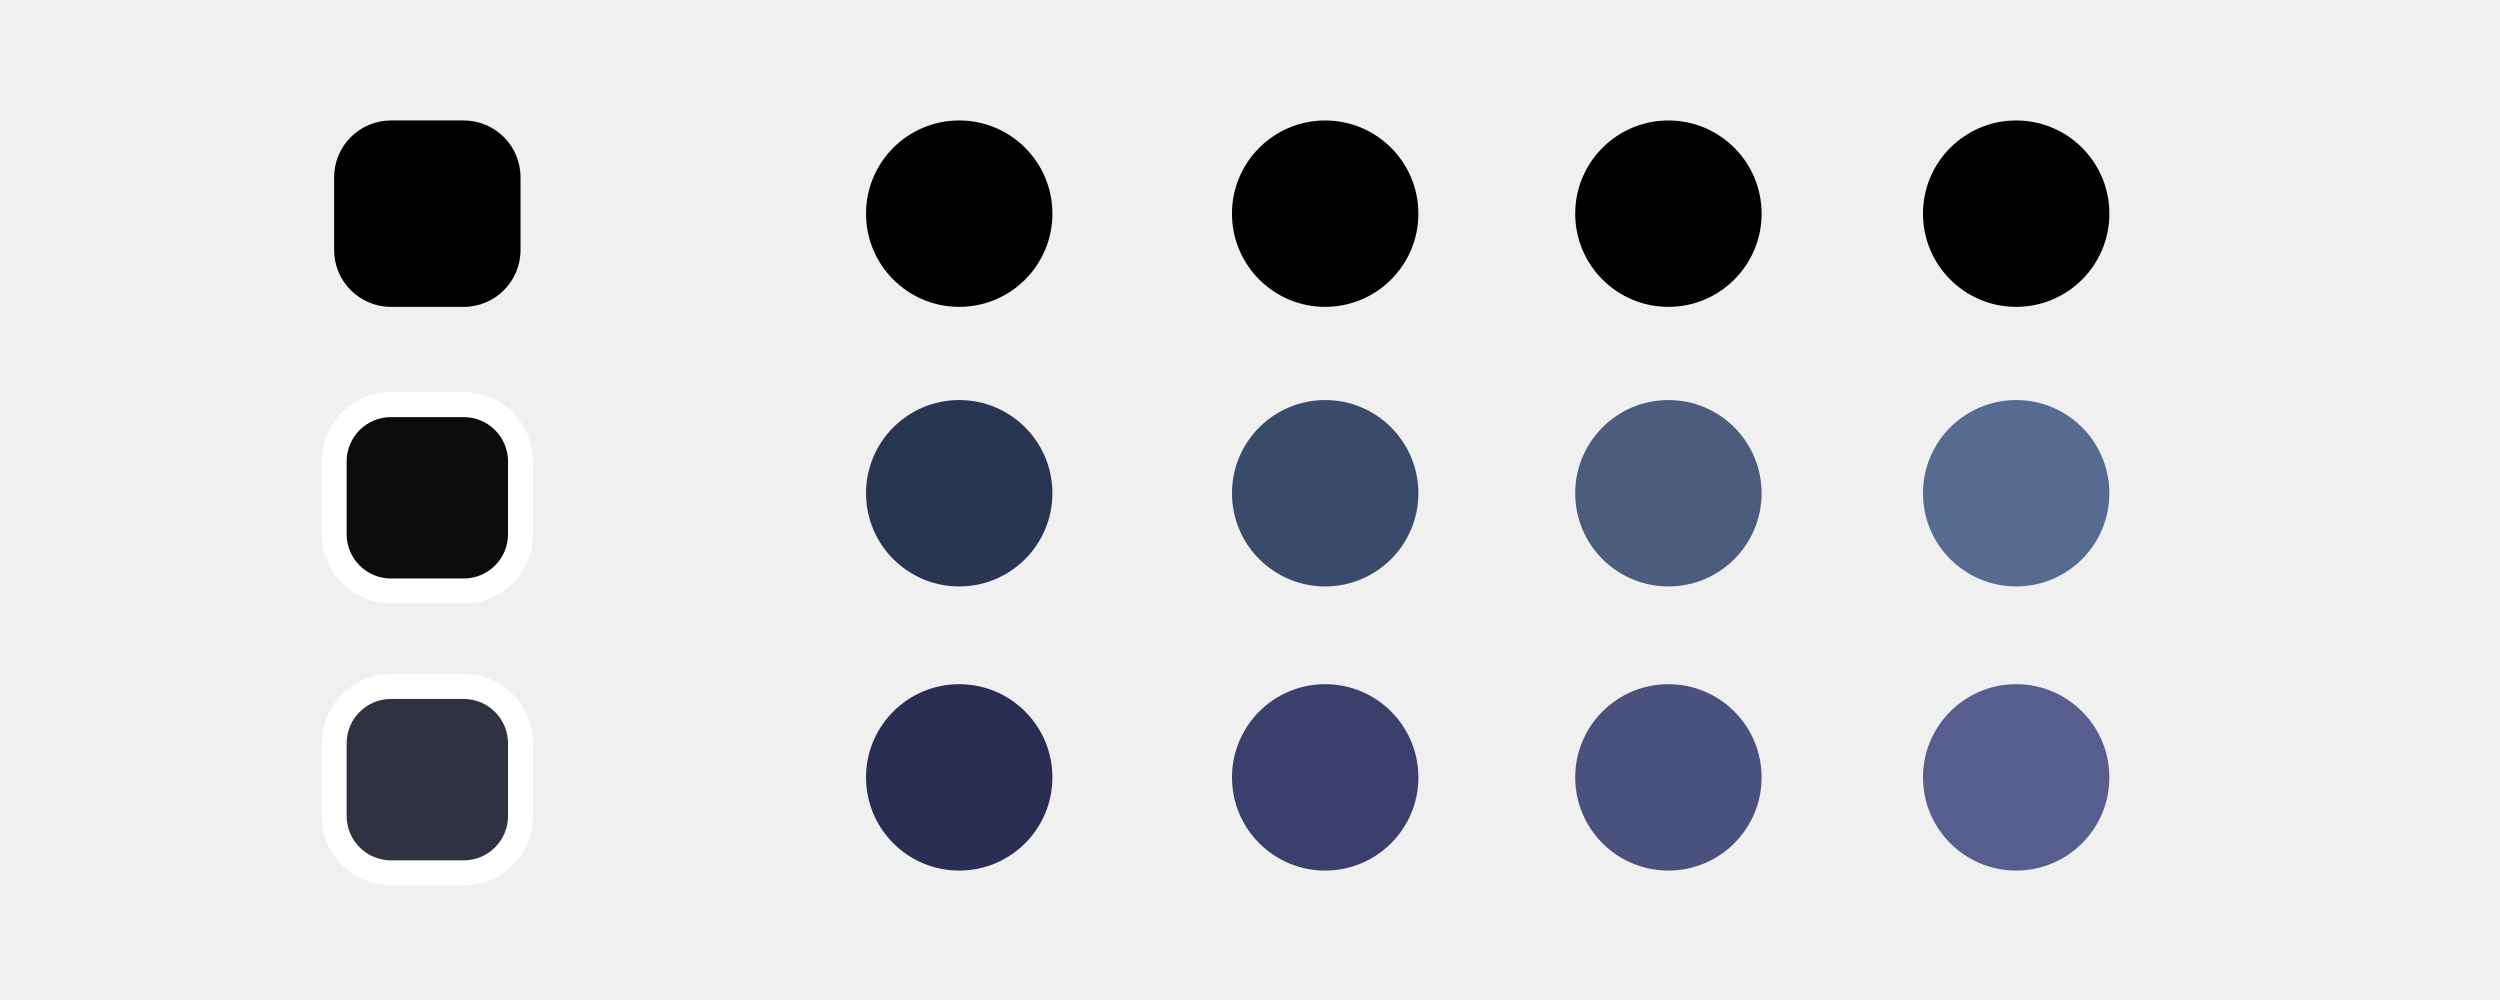
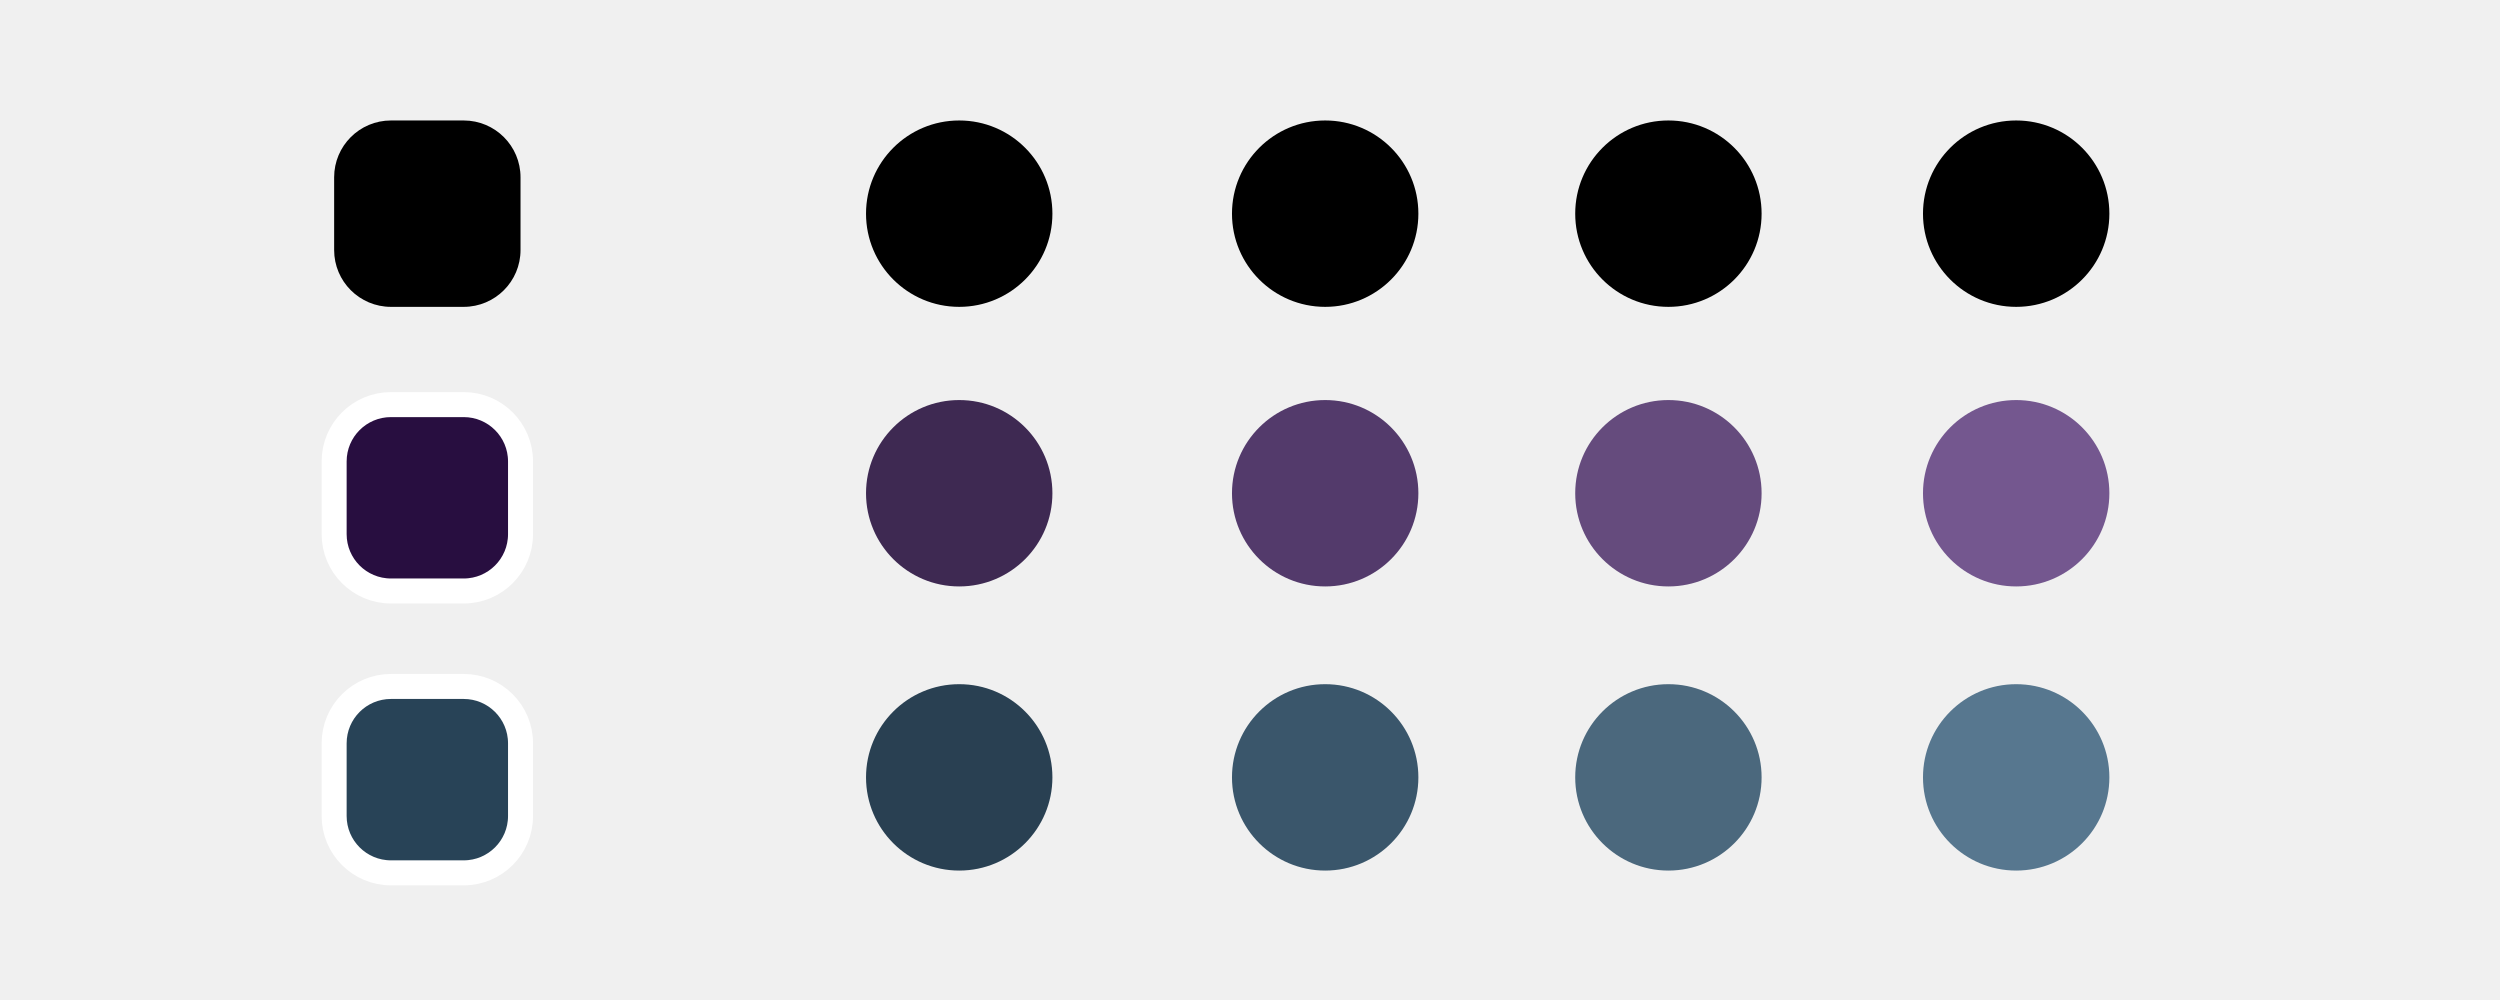
<svg xmlns="http://www.w3.org/2000/svg" width="1000" height="400" viewBox="0 0 264.583 105.833" version="1.1" id="svg1">
  <defs id="defs1" />
  <g id="layer1">
    <rect style="fill:#;fill-opacity:1;stroke:#;stroke-width:2.646;stroke-linecap:round;stroke-linejoin:round;stroke-dasharray:none;stroke-opacity:1;paint-order:fill markers stroke" id="rect1" width="19.726" height="19.726" x="35.363" y="12.75" ry="6.014" />
-     <rect style="fill:#0B0C0E;fill-opacity:1;stroke:#FFFFFF;stroke-width:2.646;stroke-linecap:round;stroke-linejoin:round;stroke-dasharray:none;stroke-opacity:1;paint-order:fill markers stroke" id="rect2" width="19.726" height="19.726" x="35.363" y="42.82" ry="6.014" />
-     <rect style="fill:#303241;fill-opacity:1;stroke:#FFFFFF;stroke-width:2.646;stroke-linecap:round;stroke-linejoin:round;stroke-dasharray:none;stroke-opacity:1;paint-order:fill markers stroke" id="rect3" width="19.726" height="19.726" x="35.363" y="72.65" ry="6.014" />
+     <rect style="fill:#280E40;fill-opacity:1;stroke:#FFFFFF;stroke-width:2.646;stroke-linecap:round;stroke-linejoin:round;stroke-dasharray:none;stroke-opacity:1;paint-order:fill markers stroke" id="rect2" width="19.726" height="19.726" x="35.363" y="42.82" ry="6.014" />
+     <rect style="fill:#284357;fill-opacity:1;stroke:#FFFFFF;stroke-width:2.646;stroke-linecap:round;stroke-linejoin:round;stroke-dasharray:none;stroke-opacity:1;paint-order:fill markers stroke" id="rect3" width="19.726" height="19.726" x="35.363" y="72.65" ry="6.014" />
    <rect style="fill:#;fill-opacity:1;stroke:none;stroke-width:2.646;stroke-linecap:round;stroke-linejoin:round;stroke-dasharray:none;stroke-opacity:1;paint-order:fill markers stroke" id="rect4" width="19.726" height="19.726" x="91.654" y="12.75" ry="9.863" />
    <rect style="fill:#;fill-opacity:1;stroke:none;stroke-width:2.646;stroke-linecap:round;stroke-linejoin:round;stroke-dasharray:none;stroke-opacity:1;paint-order:fill markers stroke" id="rect5" width="19.726" height="19.726" x="130.385" y="12.75" ry="9.863" />
    <rect style="fill:#;fill-opacity:1;stroke:none;stroke-width:2.646;stroke-linecap:round;stroke-linejoin:round;stroke-dasharray:none;stroke-opacity:1;paint-order:fill markers stroke" id="rect6" width="19.726" height="19.726" x="166.71" y="12.75" ry="9.863" />
    <rect style="fill:#;fill-opacity:1;stroke:none;stroke-width:2.646;stroke-linecap:round;stroke-linejoin:round;stroke-dasharray:none;stroke-opacity:1;paint-order:fill markers stroke" id="rect7" width="19.726" height="19.726" x="203.516" y="12.75" ry="9.863" />
-     <rect style="fill:#293652;fill-opacity:1;stroke:none;stroke-width:2.646;stroke-linecap:round;stroke-linejoin:round;stroke-dasharray:none;stroke-opacity:1;paint-order:fill markers stroke" id="rect8" width="19.726" height="19.726" x="91.654" y="42.339" ry="9.863" />
-     <rect style="fill:#3A4A6B;fill-opacity:1;stroke:none;stroke-width:2.646;stroke-linecap:round;stroke-linejoin:round;stroke-dasharray:none;stroke-opacity:1;paint-order:fill markers stroke" id="rect9" width="19.726" height="19.726" x="130.385" y="42.339" ry="9.863" />
-     <rect style="fill:#4B5C7D;fill-opacity:1;stroke:none;stroke-width:2.646;stroke-linecap:round;stroke-linejoin:round;stroke-dasharray:none;stroke-opacity:1;paint-order:fill markers stroke" id="rect10" width="19.726" height="19.726" x="166.71" y="42.339" ry="9.863" />
-     <rect style="fill:#576A8F;fill-opacity:1;stroke:none;stroke-width:2.646;stroke-linecap:round;stroke-linejoin:round;stroke-dasharray:none;stroke-opacity:1;paint-order:fill markers stroke" id="rect11" width="19.726" height="19.726" x="203.516" y="42.339" ry="9.863" />
-     <rect style="fill:#292E52;fill-opacity:1;stroke:none;stroke-width:2.646;stroke-linecap:round;stroke-linejoin:round;stroke-dasharray:none;stroke-opacity:1;paint-order:fill markers stroke" id="rect12" width="19.726" height="19.726" x="91.654" y="72.409" ry="9.863" />
-     <rect style="fill:#3A406B;fill-opacity:1;stroke:none;stroke-width:2.646;stroke-linecap:round;stroke-linejoin:round;stroke-dasharray:none;stroke-opacity:1;paint-order:fill markers stroke" id="rect13" width="19.726" height="19.726" x="130.385" y="72.409" ry="9.863" />
-     <rect style="fill:#4B517D;fill-opacity:1;stroke:none;stroke-width:2.646;stroke-linecap:round;stroke-linejoin:round;stroke-dasharray:none;stroke-opacity:1;paint-order:fill markers stroke" id="rect14" width="19.726" height="19.726" x="166.71" y="72.409" ry="9.863" />
-     <rect style="fill:#575E8F;fill-opacity:1;stroke:none;stroke-width:2.646;stroke-linecap:round;stroke-linejoin:round;stroke-dasharray:none;stroke-opacity:1;paint-order:fill markers stroke" id="rect15" width="19.726" height="19.726" x="203.516" y="72.409" ry="9.863" />
+     <rect style="fill:#3E2952;fill-opacity:1;stroke:none;stroke-width:2.646;stroke-linecap:round;stroke-linejoin:round;stroke-dasharray:none;stroke-opacity:1;paint-order:fill markers stroke" id="rect8" width="19.726" height="19.726" x="91.654" y="42.339" ry="9.863" />
+     <rect style="fill:#533A6B;fill-opacity:1;stroke:none;stroke-width:2.646;stroke-linecap:round;stroke-linejoin:round;stroke-dasharray:none;stroke-opacity:1;paint-order:fill markers stroke" id="rect9" width="19.726" height="19.726" x="130.385" y="42.339" ry="9.863" />
+     <rect style="fill:#654B7D;fill-opacity:1;stroke:none;stroke-width:2.646;stroke-linecap:round;stroke-linejoin:round;stroke-dasharray:none;stroke-opacity:1;paint-order:fill markers stroke" id="rect10" width="19.726" height="19.726" x="166.71" y="42.339" ry="9.863" />
+     <rect style="fill:#74578F;fill-opacity:1;stroke:none;stroke-width:2.646;stroke-linecap:round;stroke-linejoin:round;stroke-dasharray:none;stroke-opacity:1;paint-order:fill markers stroke" id="rect11" width="19.726" height="19.726" x="203.516" y="42.339" ry="9.863" />
+     <rect style="fill:#294052;fill-opacity:1;stroke:none;stroke-width:2.646;stroke-linecap:round;stroke-linejoin:round;stroke-dasharray:none;stroke-opacity:1;paint-order:fill markers stroke" id="rect12" width="19.726" height="19.726" x="91.654" y="72.409" ry="9.863" />
+     <rect style="fill:#3A566B;fill-opacity:1;stroke:none;stroke-width:2.646;stroke-linecap:round;stroke-linejoin:round;stroke-dasharray:none;stroke-opacity:1;paint-order:fill markers stroke" id="rect13" width="19.726" height="19.726" x="130.385" y="72.409" ry="9.863" />
+     <rect style="fill:#4B687D;fill-opacity:1;stroke:none;stroke-width:2.646;stroke-linecap:round;stroke-linejoin:round;stroke-dasharray:none;stroke-opacity:1;paint-order:fill markers stroke" id="rect14" width="19.726" height="19.726" x="166.71" y="72.409" ry="9.863" />
+     <rect style="fill:#57778F;fill-opacity:1;stroke:none;stroke-width:2.646;stroke-linecap:round;stroke-linejoin:round;stroke-dasharray:none;stroke-opacity:1;paint-order:fill markers stroke" id="rect15" width="19.726" height="19.726" x="203.516" y="72.409" ry="9.863" />
  </g>
</svg>
